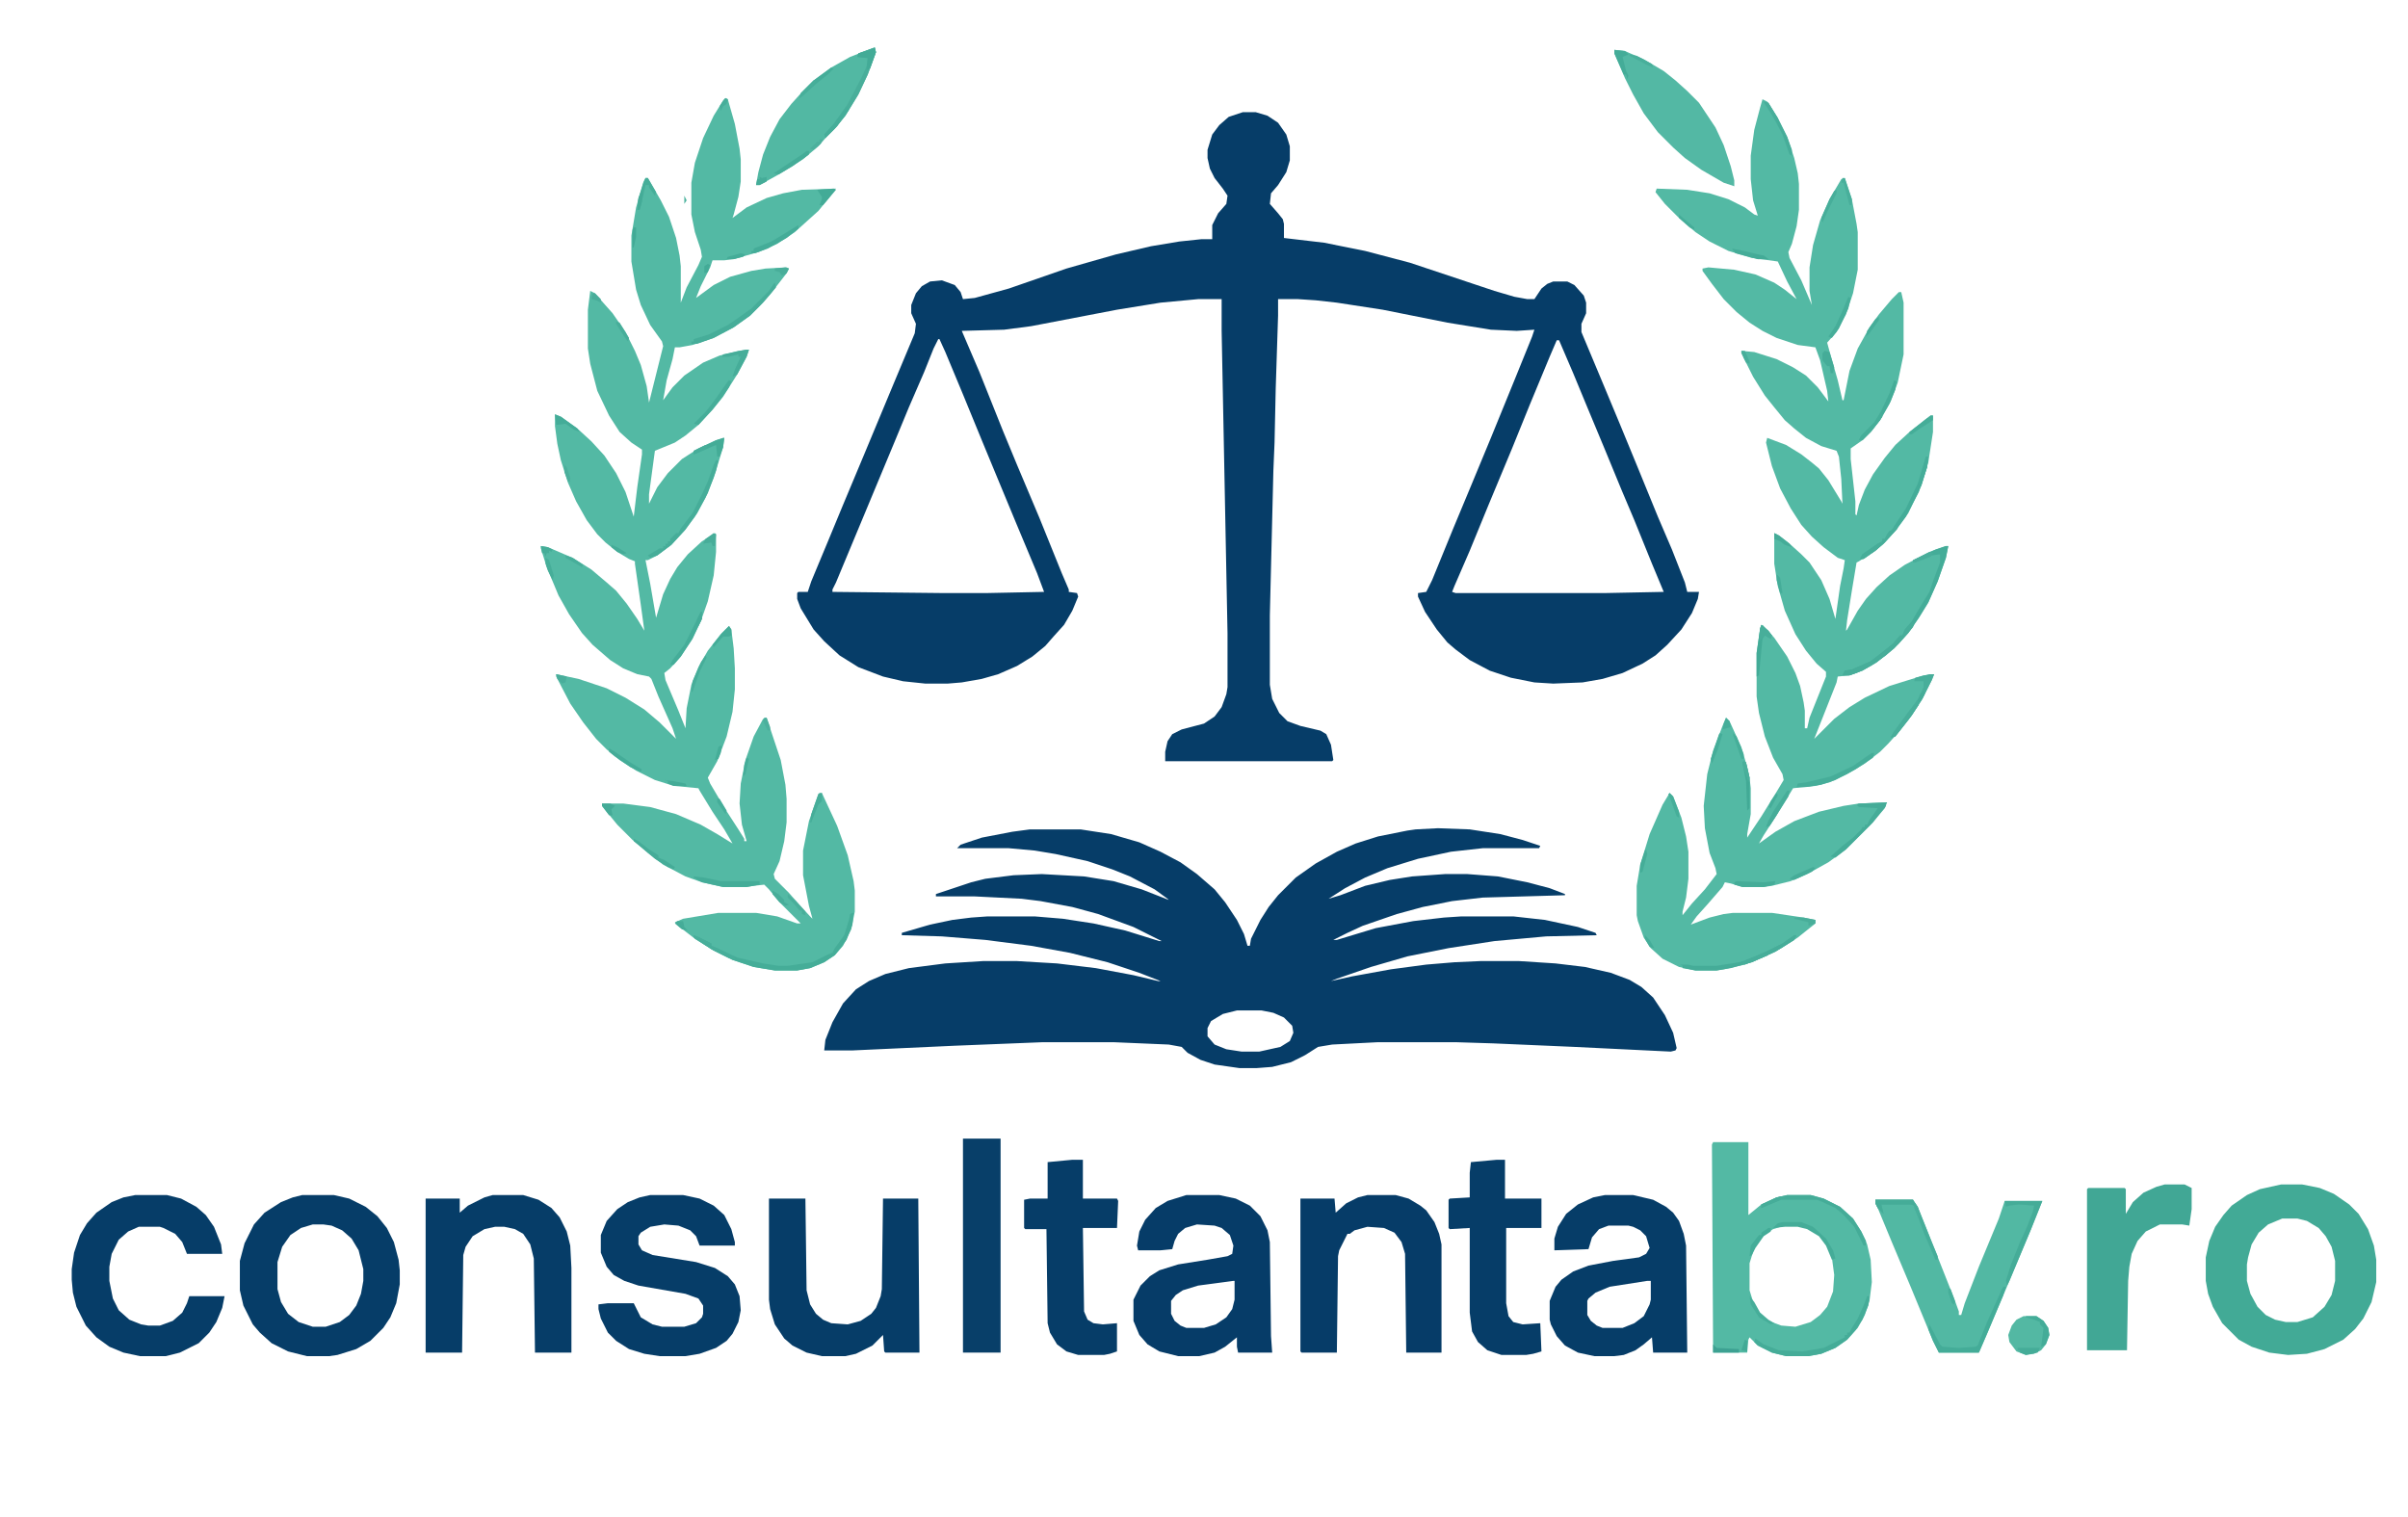
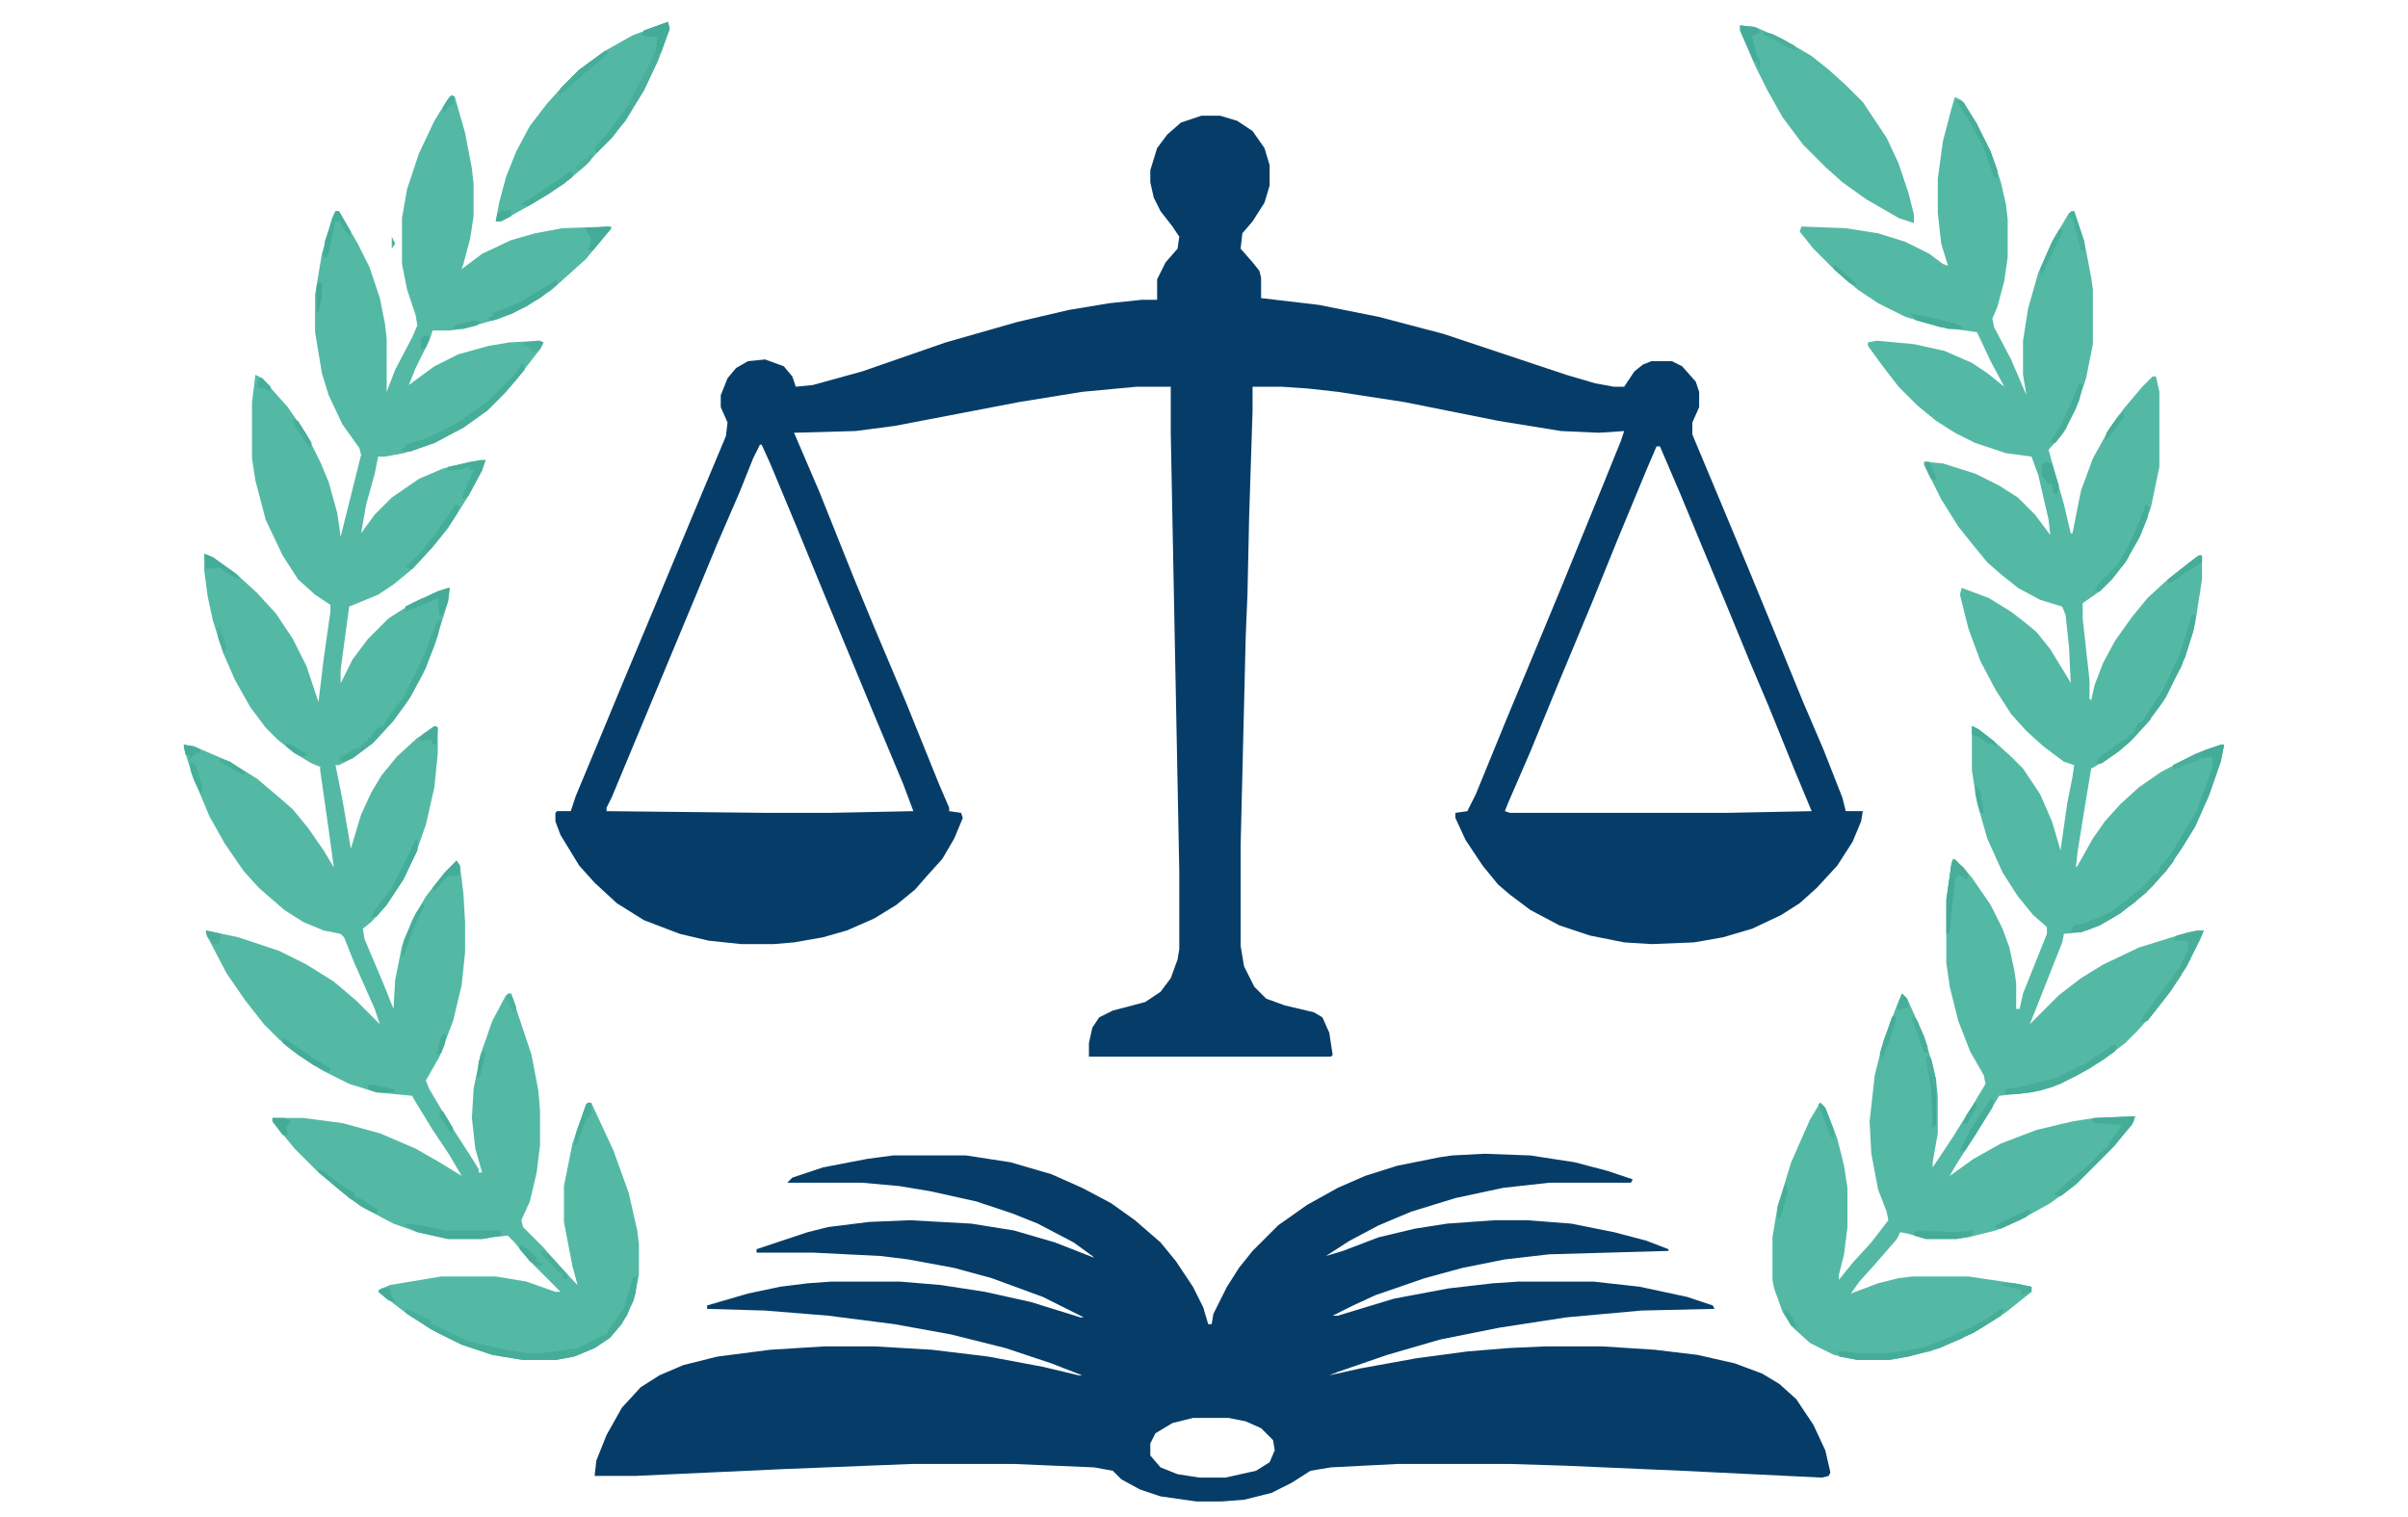
- <svg xmlns="http://www.w3.org/2000/svg" version="1.1" viewBox="0 0 2048 1289" width="1094" height="689">
+ <svg xmlns="http://www.w3.org/2000/svg" version="1.1" viewBox="453.508 27.112 1209.997 889.716" width="1094" height="689">
  <path transform="translate(1057,95)" d="m0 0h11l10 3 9 6 7 10 3 10v12l-3 10-7 11-6 7-1 9 7 8 4 5 1 4v12l34 4 35 7 38 10 72 24 17 5 11 2h6l6-9 5-4 5-2h12l6 3 8 9 2 6v9l-4 9v7l18 43 15 36 14 34 18 44 12 28 11 28 2 8h10l-1 6-5 12-9 14-12 13-10 9-11 7-17 8-17 5-17 3-25 1-16-1-20-4-18-6-17-9-12-9-7-6-9-11-10-15-6-13v-3l7-1 5-10 18-44 15-36 17-41 20-49 15-37 2-6-15 1-22-1-37-6-55-11-39-6-18-2-15-1h-17v14l-2 62-1 46-1 24-3 123v59l2 12 6 12 7 7 11 4 17 4 5 3 4 9 2 13-1 1h-142v-8l2-9 4-6 8-4 19-5 9-6 6-8 4-11 1-6v-46l-5-257v-27h-20l-32 3-37 6-73 14-23 3-36 1 15 35 20 50 12 29 19 45 19 47 6 14v2l7 1 1 3-5 12-7 12-9 10-7 8-11 9-13 8-16 7-14 4-17 3-12 1h-19l-19-2-17-4-21-8-16-10-13-12-9-10-11-18-3-8v-5l1-1h8l3-9 15-36 12-29 18-43 25-60 18-43 1-8-4-9v-7l4-10 5-6 7-4 10-1 11 4 5 6 2 6 10-1 29-8 49-17 42-12 30-7 24-4 19-2h9v-12l5-10 7-8 1-7-4-6-7-9-4-8-2-9v-7l4-13 6-8 8-7zm-259 193-4 8-8 20-13 30-12 29-50 120-3 6v2l94 1h37l49-1-6-16-18-43-17-41-12-29-16-39-15-36-5-11zm526 1-6 14-17 41-15 37-20 48-16 39-13 30-2 5 3 1h127l50-1-10-24-15-37-11-26-14-34-15-36-12-29-12-28z" fill="#063D68" />
  <path transform="translate(1223,704)" d="m0 0 27 1 26 4 19 5 15 5-1 2h-48l-27 3-28 6-26 8-19 8-17 9-14 9 10-3 21-8 21-5 19-3 28-2h19l26 2 25 5 19 5 13 5v1l-70 2-26 3-25 5-22 6-29 10-13 6-12 6h3l33-10 32-6 26-3 15-1h44l27 3 28 6 15 5 1 2-43 1-44 4-39 6-35 7-31 9-29 10-5 2 18-4 33-6 30-4 24-2 22-1h33l31 2 25 3 22 5 16 6 10 6 10 9 10 15 7 15 3 13-1 2-4 1-82-4-69-3-32-1h-66l-39 2-12 2-11 7-12 6-16 4-13 1h-15l-21-3-12-4-11-6-5-5-11-2-47-2h-60l-75 3-87 4h-24l1-9 6-15 9-16 11-12 11-7 14-6 20-5 31-4 32-2h29l34 2 33 4 32 6 21 5h2l-18-7-27-9-32-8-33-6-39-5-37-3-34-1v-2l24-7 19-4 16-2 14-1h40l24 2 26 4 27 6 29 9h2l-24-12-30-11-22-6-27-5-16-2-40-2h-33v-2l30-10 12-3 24-3 24-1 36 2 25 4 24 7 23 9-1-1-11-8-21-11-15-6-21-7-27-6-18-3-22-2h-44l3-3 18-6 26-5 15-2h43l26 4 24 7 18 8 17 9 14 10 15 13 9 11 10 15 6 12 3 10h2l1-6 8-16 7-11 8-10 15-15 17-12 18-10 16-7 19-6 25-5 7-1zm-234 131m63 24-12 3-10 6-3 6v7l6 7 10 4 13 2h15l18-4 8-5 3-7-1-6-7-7-9-4-10-2z" fill="#063D68" />
-   <path transform="translate(617,83)" d="m0 0 2 1 6 21 4 21 1 9v19l-2 13-4 15-1 3 12-9 17-8 14-4 16-3 29-1-6 8-9 11-20 18-15 10-16 7-21 6-8 1h-10l-2 6-8 16-4 10 15-11 14-7 18-5 12-2 18-1 2 1-2 4-14 18-9 10-8 8-14 10-17 9-18 6-11 2h-4l-2 10-5 18-3 17 8-11 10-10 16-11 14-6 16-4 9-1-2 6-8 15-12 19-9 11-12 13-11 9-9 6-17 7-5 37v8l7-14 9-12 12-12 14-9 15-7 7-2-1 8-8 26-7 17-9 16-9 12-11 12-12 9-8 4h-2l4 20 5 29 6-20 6-13 6-10 9-11 12-11 11-7 1 1v15l-2 20-5 22-6 17-8 16-9 14-9 10-5 4 1 6 11 26 6 15 1-17 4-20 6-15 8-14 11-14 7-7 2 3 2 16 1 17v18l-2 19-5 21-8 21-8 14 2 5 13 22 11 17 5 8v2h2l-4-14-2-18 1-17 4-20 7-20 8-15 3-1 12 36 4 21 1 12v20l-2 16-4 17-5 11 1 4 12 12 7 8 11 12 2 2-3-11-5-26v-21l5-25 8-23 3-1 13 28 9 25 5 22 1 8v18l-3 15-7 14-7 8-9 6-12 5-11 2h-19l-18-3-18-6-16-8-16-10-13-10-4-4 7-3 30-5h32l18 3 17 6h3l-18-18-9-11-4-4-9 1-6 1h-20l-18-4-14-5-19-10-13-10-13-11-13-13-9-11-4-5v-2h18l23 3 22 6 21 9 14 8 13 8-7-12-10-15-11-18-1-2-21-2-16-5-16-8-14-9-11-9-9-9-11-14-11-16-12-23v-2l19 4 24 8 16 8 16 10 13 11 14 14-3-9-12-27-6-15-2-2-10-2-12-5-11-7-15-13-9-10-11-16-9-16-10-24-5-16v-2l6 1 21 9 16 10 13 11 8 7 9 11 9 13 6 10-3-22-5-35v-2l-5-2-10-6-10-8-7-7-9-12-9-16-7-16-6-19-3-14-2-15v-10l5 2 14 10 12 11 11 12 10 15 8 16 7 21 3-25 4-28v-4l-9-6-10-9-9-14-10-21-6-23-2-13v-33l2-16 4 2 7 8 8 9 11 16 8 16 5 12 5 18 2 14 12-48-1-4-10-14-8-17-4-13-4-24v-22l4-24 6-21 2-4h2l11 19 7 14 6 18 3 15 1 9v31l5-13 10-19 3-7-1-6-5-15-3-15v-27l3-17 7-21 9-19 8-13z" fill="#53B9A4" />
+   <path d="m0 0 2 1 6 21 4 21 1 9v19l-2 13-4 15-1 3 12-9 17-8 14-4 16-3 29-1-6 8-9 11-20 18-15 10-16 7-21 6-8 1h-10l-2 6-8 16-4 10 15-11 14-7 18-5 12-2 18-1 2 1-2 4-14 18-9 10-8 8-14 10-17 9-18 6-11 2h-4l-2 10-5 18-3 17 8-11 10-10 16-11 14-6 16-4 9-1-2 6-8 15-12 19-9 11-12 13-11 9-9 6-17 7-5 37v8l7-14 9-12 12-12 14-9 15-7 7-2-1 8-8 26-7 17-9 16-9 12-11 12-12 9-8 4h-2l4 20 5 29 6-20 6-13 6-10 9-11 12-11 11-7 1 1v15l-2 20-5 22-6 17-8 16-9 14-9 10-5 4 1 6 11 26 6 15 1-17 4-20 6-15 8-14 11-14 7-7 2 3 2 16 1 17v18l-2 19-5 21-8 21-8 14 2 5 13 22 11 17 5 8v2h2l-4-14-2-18 1-17 4-20 7-20 8-15 3-1 12 36 4 21 1 12v20l-2 16-4 17-5 11 1 4 12 12 7 8 11 12 2 2-3-11-5-26v-21l5-25 8-23 3-1 13 28 9 25 5 22 1 8v18l-3 15-7 14-7 8-9 6-12 5-11 2h-19l-18-3-18-6-16-8-16-10-13-10-4-4 7-3 30-5h32l18 3 17 6h3l-18-18-9-11-4-4-9 1-6 1h-20l-18-4-14-5-19-10-13-10-13-11-13-13-9-11-4-5v-2h18l23 3 22 6 21 9 14 8 13 8-7-12-10-15-11-18-1-2-21-2-16-5-16-8-14-9-11-9-9-9-11-14-11-16-12-23v-2l19 4 24 8 16 8 16 10 13 11 14 14-3-9-12-27-6-15-2-2-10-2-12-5-11-7-15-13-9-10-11-16-9-16-10-24-5-16v-2l6 1 21 9 16 10 13 11 8 7 9 11 9 13 6 10-3-22-5-35v-2l-5-2-10-6-10-8-7-7-9-12-9-16-7-16-6-19-3-14-2-15v-10l5 2 14 10 12 11 11 12 10 15 8 16 7 21 3-25 4-28v-4l-9-6-10-9-9-14-10-21-6-23-2-13v-33l2-16 4 2 7 8 8 9 11 16 8 16 5 12 5 18 2 14 12-48-1-4-10-14-8-17-4-13-4-24v-22l4-24 6-21 2-4h2l11 19 7 14 6 18 3 15 1 9v31l5-13 10-19 3-7-1-6-5-15-3-15v-27l3-17 7-21 9-19 8-13z" fill="#53B9A4" transform="translate(617,83)" />
  <path transform="translate(1499,84)" d="m0 0 4 2 9 14 8 16 6 18 3 13 1 9v22l-2 14-4 15-3 7 1 5 10 19 9 21-2-12v-20l3-19 6-21 8-18 10-17 3-1 6 18 4 21 1 7v32l-4 20-6 18-8 15-8 9 3 11 6 21 4 17h1l5-25 7-19 10-18 8-11 11-13 6-6h2l2 9v44l-5 24-6 16-9 16-8 10-7 7-10 7v9l4 36v11l1 1 2-9 5-13 7-13 10-14 9-11 12-11 14-11 4-3h2v14l-4 26-6 20-11 23-10 14-11 12-7 6-14 9-2 1-4 24-4 25-1 9 1-1 9-16 7-10 9-10 11-10 13-9 21-11 14-5h2l-2 10-7 20-8 18-8 13-9 13-12 13-15 12-12 7-11 4-10 1-1 5-19 48 17-17 13-10 13-8 21-10 29-9 9-1-2 5-8 16-9 14-11 14-9 10-7 7-13 10-15 9-15 7-12 3-19 2-3 5-11 18-11 17-4 7 14-10 16-9 21-8 21-5 13-2 24-1-2 5-12 14-21 21-15 11-18 10-14 6-16 4-7 1h-18l-10-3-5-1-2 4-13 15-9 10-5 7 16-6 12-3 8-1h33l27 4 10 2v3l-15 12-14 9-16 8-15 6-18 4-6 1h-18l-14-3-14-7-10-9-6-9-5-14-1-5v-25l3-18 8-26 11-25 6-10 3 3 7 18 4 16 2 13v23l-2 16-3 12v3l8-10 11-12 10-13-1-5-5-13-4-21-1-19 3-27 5-20 8-21 3-7 3 3 10 22 5 17 2 9 1 9v22l-3 17v3l12-18 13-21 6-10-1-5-8-14-7-18-5-20-2-14v-37l3-21 2-3 10 11 11 16 7 14 4 11 3 14 1 7v15h2l2-9 14-35v-4l-8-7-9-11-9-14-9-20-6-21-3-19v-26l4 2 9 7 10 9 7 7 10 15 7 16 5 17 4-28 3-15 1-7-6-2-12-9-10-9-9-10-9-14-9-17-7-19-5-20 1-4 16 6 13 8 9 7 6 5 8 10 11 18 1 2-1-21-2-19-2-5-13-4-13-7-10-8-8-7-9-11-8-10-10-16-8-16-2-6 11 1 19 6 14 7 11 7 10 10 9 12-1-9-6-26-4-11-15-2-18-6-12-6-11-7-11-9-11-11-10-13-8-11v-2l5-1 22 2 18 4 16 7 9 6 10 8-8-15-8-17-22-3-20-6-16-8-12-8-14-12-12-12-8-10 1-3 26 1 19 3 16 5 14 7 8 6 3 1-4-13-2-18v-20l3-22 5-19zm-70 695 1 2z" fill="#53B9A4" />
  <path transform="translate(1457,971)" d="m0 0h30v62l11-9 13-6 9-2h20l11 3 14 7 11 10 7 11 5 11 3 13 1 19-2 16-4 12-6 11-9 10-10 7-12 5-11 2h-19l-12-3-12-6-7-7-1 2-1 11h-29l-1-177zm61 71-10 3-9 6-7 10-4 13v23l4 13 6 8 6 5 11 4 12 1 13-4 8-6 6-7 5-13 1-14-2-15-4-10-7-9-10-6-8-2z" fill="#53B9A4" />
  <path transform="translate(1940,1007)" d="m0 0h18l15 3 12 5 13 9 8 8 8 13 5 14 2 12v19l-4 17-7 14-7 9-10 9-16 8-15 4-16 1-16-2-15-5-11-6-14-14-8-14-4-11-2-11v-20l3-14 5-12 7-10 7-8 13-9 11-5zm1 29-12 5-8 7-6 10-3 11-1 6v14l3 11 6 11 7 7 8 4 9 2h10l13-4 10-9 6-10 3-12v-17l-3-12-5-9-6-7-10-6-8-2z" fill="#42AA96" />
  <path transform="translate(1009,1016)" d="m0 0h28l14 3 12 6 9 9 6 12 2 10 1 80 1 14h-29l-1-5v-8l-10 8-9 5-13 3h-18l-16-4-10-6-7-8-5-12v-18l6-12 8-8 8-5 16-5 25-4 17-3 4-2 1-7-3-9-7-6-6-2-15-1-10 3-6 5-3 6-2 7-10 1h-19l-1-4 2-12 5-10 9-10 10-6zm40 73-30 4-13 4-6 4-4 5v11l3 6 5 4 5 2h15l10-3 9-6 5-7 2-8v-16z" fill="#063C68" />
  <path transform="translate(1365,1016)" d="m0 0h24l17 4 11 6 6 5 5 7 4 11 2 10 1 91h-29l-1-13-7 6-7 5-10 4-8 1h-17l-14-3-11-6-7-8-5-10-1-4v-16l5-12 5-6 10-7 13-5 21-4 22-3 6-3 3-5-3-10-5-5-6-3-4-1h-17l-8 3-6 7-3 10-29 1v-10l3-10 7-11 10-8 13-6zm36 73-32 5-12 5-6 5-1 2v12l3 5 5 4 5 2h17l10-4 8-6 5-10 1-4v-16z" fill="#063D68" />
  <path transform="translate(257,1016)" d="m0 0h27l13 3 14 7 10 8 8 10 6 12 4 15 1 9v12l-3 16-5 12-6 9-11 11-12 7-16 5-7 1h-19l-16-4-14-7-10-9-6-7-8-16-3-13v-25l4-15 8-16 9-10 14-9 10-4zm9 25-10 3-9 6-7 10-4 13v23l3 11 6 10 9 7 12 4h11l12-4 8-6 6-8 4-10 2-11v-10l-4-16-6-10-8-7-9-4-7-1z" fill="#063D68" />
  <path transform="translate(553,1016)" d="m0 0h28l14 3 12 6 9 8 6 12 3 11v3h-30l-3-8-5-5-10-4-12-1-12 2-8 5-2 3v7l3 5 9 4 37 6 16 5 11 7 6 7 4 10 1 12-2 10-5 10-5 6-9 6-14 5-12 2h-22l-13-2-13-4-11-7-7-7-6-12-2-8v-4l8-1h22l6 12 10 6 8 2h19l10-3 5-5 1-3v-7l-4-6-11-4-40-7-12-4-9-5-6-7-5-12v-15l5-12 9-10 9-6 10-4z" fill="#063D68" />
  <path transform="translate(654,1019)" d="m0 0h31l1 78 3 12 5 8 6 5 7 3 14 1 11-3 9-6 4-5 4-10 1-6 1-77h30l1 131h-29l-1-1-1-14-9 9-14 7-9 2h-20l-13-3-12-6-7-6-8-12-4-13-1-8z" fill="#063D68" />
  <path transform="translate(419,1016)" d="m0 0h26l13 4 11 7 7 8 6 12 3 12 1 19v72h-31l-1-80-3-12-6-9-7-4-9-2h-8l-9 2-10 6-6 9-2 7-1 83h-31v-131h29v12l7-6 14-7z" fill="#063D68" />
  <path transform="translate(1163,1016)" d="m0 0h24l11 3 10 6 5 4 7 10 4 10 2 9v92h-30l-1-84-3-10-6-8-9-4-14-1-11 3-4 3h-2l-7 14-1 5-1 82h-30l-1-1v-130h29l1 12 9-8 10-5z" fill="#063C68" />
  <path transform="translate(115,1016)" d="m0 0h27l12 3 13 7 8 7 7 10 6 15 1 8h-30l-4-10-6-7-10-5-3-1h-18l-9 4-8 7-6 12-2 11v12l3 15 5 10 9 8 10 4 6 1h10l11-4 8-7 4-8 2-6h30l-2 10-5 12-6 9-9 9-16 8-12 3h-22l-14-3-12-5-11-8-9-10-8-16-3-12-1-11v-9l2-14 5-15 6-10 8-9 13-9 10-4z" fill="#063D68" />
  <path transform="translate(1595,1020)" d="m0 0h32l4 6 12 30 19 48 4 11v3h2l3-10 12-31 17-41 5-15h32l-10 25-18 43-11 26-14 33-1 2h-34l-5-10-19-46-16-38-12-29-2-4z" fill="#52B8A3" />
-   <path transform="translate(1273,986)" d="m0 0h7v33h31v25h-30v64l2 11 4 5 8 2 15-1 1 24-7 2-6 1h-21l-12-4-8-7-5-9-2-16v-72l-17 1-1-1v-24l1-1 17-1v-21l1-9z" fill="#063D68" />
+   <path d="m0 0h7v33h31v25h-30v64l2 11 4 5 8 2 15-1 1 24-7 2-6 1h-21l-12-4-8-7-5-9-2-16v-72l-17 1-1-1v-24l1-1 17-1v-21l1-9z" fill="#063D68" transform="translate(1273,986)" />
  <path transform="translate(912,986)" d="m0 0h9v33h29l1 2-1 23h-29l1 71 3 7 5 3 8 1 12-1v24l-6 2-5 1h-22l-10-3-8-6-6-10-2-8-1-80h-18l-1-1v-24l5-1h15v-31z" fill="#063D68" />
  <path transform="translate(1841,1007)" d="m0 0h17l6 3v18l-2 14-6-1h-19l-12 6-7 8-5 11-2 11-1 12-1 59h-34v-137l1-1h31l1 1v21l6-10 9-8 11-5z" fill="#41A795" />
-   <path transform="translate(819,968)" d="m0 0h32v182h-32z" fill="#083F69" />
+   <path d="m0 0h32v182h-32z" fill="#083F69" transform="translate(819,968)" />
  <path transform="translate(1373,42)" d="m0 0 9 1 16 7 17 10 10 8 10 9 10 10 14 21 7 15 6 18 3 12v5l-9-3-19-11-14-10-10-9-13-13-12-16-9-16-7-14-9-21z" fill="#53B8A4" />
  <path transform="translate(744,40)" d="m0 0 1 4-7 19-8 17-11 18-9 11-7 7-7 8-13 11-19 12-18 10h-3l2-11 4-15 6-15 8-15 10-13 9-10 10-10 15-11 16-9 18-7z" fill="#52B8A3" />
  <path transform="translate(1721,1119)" d="m0 0h11l6 4 4 6 1 6-3 8-4 5-6 3-7 1-8-3-6-8-1-6 3-8 4-5z" fill="#53B8A3" />
  <path transform="translate(725,776)" d="m0 0h1l-1 10-5 13-6 8-4 5-9 6-12 5-11 2h-19l-18-3-18-6-16-8-16-10-1-3 5 2 10 5v2l5 2 17 8 22 5 13 2h8l21-3 14-7 3-1 2-4 8-11 4-13 1-5z" fill="#45AD98" />
  <path transform="translate(1655,464)" d="m0 0h2l-2 10-7 20-8 18-8 13-9 13-12 13-15 12-12 7-11 4h-6l2-4 6-1 16-7 9-7 10-8 6-7h2l2-5 6-7 4-7 6-10 5-8 3-9 6-16v-7l-7 1-12 5-4 1v-2l19-9z" fill="#44AC98" />
  <path transform="translate(1588,1102)" d="m0 0h2l-1 8-5 12-6 9-7 8-10 7-12 5-11 2h-19l-12-3-12-6-3-3 1-3 7 5 13 5 20 1 18-3 18-9v-2h2v-2h2l2-4 5-8 5-11z" fill="#45AC98" />
  <path transform="translate(1705,1021)" d="m0 0h32l-10 25-18 43-2 4-1-4 4-13 8-20 6-13 5-13 1-5-13-1-8 1-3 1z" fill="#45AC98" />
  <path transform="translate(1704,1094)" d="m0 0h2l-3 9-13 31-7 16h-34l-5-10-4-10 1-4 9 17 2 2 14 1 14-1 2-1 8-20 10-22z" fill="#44AC98" />
  <path transform="translate(744,40)" d="m0 0 1 4-7 19-8 17-11 18-9 11-8 8-1-3 8-9 12-17 12-23 4-9 1-7-9-1 1-3z" fill="#49AE9A" />
  <path transform="translate(1638,388)" d="m0 0h2l-1 9-7 21-11 21-9 12-9 10-8 7-10 7h-3l2-4 13-9 4-2v-2h2l2-4 2-3h2l2-4 10-15 10-21z" fill="#44AC98" />
  <path transform="translate(609,391)" d="m0 0h2l-2 9-7 19-9 17-10 14-12 13-12 9-6 2-2-2 10-6h3v-2h2v-2h2v-2h2v-2l5-5h2l2-4 10-13 8-16 5-11 5-14z" fill="#46AD99" />
  <path transform="translate(659,240)" d="m0 0 1 4-11 13-11 11-14 10-17 9-14 5h-5v-2h2v-2l13-4 16-8 6-4 14-10 15-15 4-6z" fill="#46AD99" />
  <path transform="translate(1526,795)" d="m0 0h2l-2 4-16 10-20 9-18 5-12 2h-18l-11-2v-2l-2-1h7l4 1h20l19-3 10-3 11-5 16-8z" fill="#45AC98" />
  <path transform="translate(1520,1016)" d="m0 0h20l11 3 14 7 11 10 7 11 4 8v4h-2l-8-16-9-10-7-6-13-6-3-1h-30l-12 5-5 2v-3l13-6z" fill="#45AC98" />
  <path transform="translate(1604,682)" d="m0 0v3l-11 14-23 23-9 7-4-1 10-9 9-7 7-7 1-2h2v-2h2l2-4 7-10-16-1-2-2 2-1z" fill="#45AC98" />
  <path transform="translate(1592,640)" d="m0 0h2l-1 4-15 10-17 9-12 4-13 2h-8l1-3 7-1 21-5 19-9 13-9z" fill="#46AD99" />
  <path transform="translate(1641,573)" d="m0 0h4l-2 5-8 16-9 14-11 14-3 4-4 1 2-4 14-19 8-11 4-9v-5h-8l1-3z" fill="#48AE9A" />
  <path transform="translate(1627,528)" d="m0 0h2l-2 5-12 14-11 10-13 9-12 6-6 2h-6l2-4 6-1 16-7 9-7 10-8 6-7h2l2-5z" fill="#47AD99" />
  <path transform="translate(1595,1020)" d="m0 0h32l4 6 12 30 5 12v3h-2l-9-21-6-16-3-9-3-1h-25l2 8-5-5-2-4z" fill="#46AD99" />
  <path transform="translate(590,745)" d="m0 0 9 1 14 3h33v3l-11 2h-20l-18-4-7-4z" fill="#44AC98" />
  <path transform="translate(1516,1039)" d="m0 0h16l10 4 11 10 6 10 2 7-3 1-5-12-6-8-10-6-8-2h-11l-10 1 4-4z" fill="#45AC98" />
  <path transform="translate(1611,323)" d="m0 0 2 1-1 7-5 12-8 14-8 10-7 7h-3l2-4 11-11 6-10 7-15z" fill="#45AC98" />
  <path transform="translate(679,191)" d="m0 0v3l-10 8-16 9-11 4h-3v-2h2v-2l15-6 10-6z" fill="#44AC98" />
  <path transform="translate(1498,531)" d="m0 0 6 5 3 4-1 3-5-3-2 3-3 31-2 1v-20l3-21z" fill="#43AB97" />
  <path transform="translate(620,323)" d="m0 0 2 1-2 5-7 10-7 9-12 13-4-1 10-10 7-9 12-17z" fill="#46AD99" />
  <path transform="translate(596,520)" d="m0 0h1v6l-8 17-10 15-6 7h-3l2-4 10-13 8-16z" fill="#45AD99" />
  <path transform="translate(634,297)" d="m0 0h3l-2 6-8 15-4 2 2-6 5-11h-2v-2l-8 2h-6l1-2z" fill="#46AD99" />
  <path transform="translate(615,372)" d="m0 0h1l-1 8-3 8h-2l-1-10-16 7-3 1v-3l19-9z" fill="#44AC97" />
  <path transform="translate(1526,795)" d="m0 0h2l-2 4-16 10-20 9-9 2 4-4 10-4 9-4 12-6z" fill="#46AD99" />
  <path transform="translate(1477,749)" d="m0 0 23 1 10-1-1 3-9 2h-18l-7-2v-2z" fill="#45AC98" />
  <path transform="translate(744,40)" d="m0 0 1 4-5 14-3 1 1-10-9-1 1-3z" fill="#43AB97" />
  <path transform="translate(1613,446)" d="m0 0 1 3-12 13-7 6-10 7h-3l2-4 13-9 4-2v-2h2l2-4 5-5z" fill="#47AD99" />
  <path transform="translate(1595,1020)" d="m0 0h32l1 5-3-1h-25l2 8-5-5-2-4z" fill="#45AC98" />
  <path transform="translate(1723,1119)" d="m0 0h9l6 4 4 6 1 6-3 8-4 2 2-16-3-3v-2l-5-2-7-2z" fill="#44AC98" />
  <path transform="translate(1631,596)" d="m0 0 1 3-9 13-11 14-4 1 2-4 14-19z" fill="#48AE9A" />
  <path transform="translate(539,713)" d="m0 0 4 2 9 7 8 5v2l5 2 9 6-1 2-5-2-11-7-13-11-5-4z" fill="#45AC98" />
  <path transform="translate(1572,252)" d="m0 0 2 1-2 9-8 17-6 8-3-1 6-9 6-13z" fill="#46AD99" />
  <path transform="translate(1500,86)" d="m0 0 4 1 8 13 8 16 4 11v5l-2-1-6-17-10-19z" fill="#46AD99" />
  <path transform="translate(590,795)" d="m0 0 5 2 10 5v2l5 2 15 8v2l-6-2-14-7-15-10z" fill="#47AE9A" />
  <path transform="translate(1373,42)" d="m0 0 9 1 3 3-5 2 3 12 2 4-1 3-1-4h-2l-8-18z" fill="#44AC98" />
  <path transform="translate(1520,672)" d="m0 0h2l-1 5-12 19-4 6-3 1 2-5 4-8 6-9z" fill="#46AD99" />
  <path transform="translate(1483,647)" d="m0 0 2 1 3 13v26l-2 2-1-25-2-10-1-6z" fill="#42AA96" />
  <path transform="translate(549,151)" d="m0 0h2l7 12-1 3-5-7v-2h-3l-4 18-1 3h-2l1-10 5-15z" fill="#46AE99" />
  <path transform="translate(709,160)" d="m0 0 2 1-11 13h-3l2-5v-2l-4-6z" fill="#43AB97" />
  <path transform="translate(686,128)" d="m0 0h2v3l-14 10-12 7-4-1 24-16z" fill="#45AC98" />
  <path transform="translate(1552,298)" d="m0 0 4 1 4 13-1 5h-2l-1-6h-2l-4-5v-6z" fill="#45AC98" />
  <path transform="translate(1506,1043)" d="m0 0m-2 1h2v3l-6 4-7 10-3 6-2 1 1-9 7-9h2v-2z" fill="#44AC98" />
  <path transform="translate(721,90)" d="m0 0 1 3-10 14-10 10-1-3 8-9 9-12z" fill="#45AD99" />
  <path transform="translate(518,636)" d="m0 0 5 3 13 9 10 6-1 2-9-4-13-9-5-4z" fill="#44AC98" />
  <path transform="translate(1473,211)" d="m0 0 10 2 17 4 4 3h-9l-19-5z" fill="#45AC98" />
  <path transform="translate(707,57)" d="m0 0 2 1-5 5-10 8-10 9-4 3 1-4 11-11z" fill="#45AD99" />
  <path transform="translate(1600,351)" d="m0 0 1 3-9 12-8 8h-3l2-4 11-11 4-6z" fill="#46AE99" />
  <path transform="translate(472,352)" d="m0 0 5 2 14 10 2 3-5-2-7-5-8 1z" fill="#44AC98" />
  <path transform="translate(1457,1143)" d="m0 0 3 3 19 1v3h-22z" fill="#3DA192" />
-   <path transform="translate(1488,1102)" d="m0 0 4 5 5 9 7 6 5 3-3 1-10-6-7-11z" fill="#46AD99" />
+   <path d="m0 0 4 5 5 9 7 6 5 3-3 1-10-6-7-11z" fill="#46AD99" transform="translate(1488,1102)" />
  <path transform="translate(1716,1146)" d="m0 0h19l-2 4-10 2-5-2v-2h-2z" fill="#45AC98" />
  <path transform="translate(1498,531)" d="m0 0 6 5 3 4-1 3-5-3-4 4h-1l1-10z" fill="#48AE9A" />
  <path transform="translate(620,532)" d="m0 0 2 3v5l-2 1h-5l-8 9-1-2 8-10z" fill="#44AC98" />
  <path transform="translate(1642,353)" d="m0 0h2v4l-11 7-7 5h-2v-2l14-11z" fill="#45AD98" />
  <path transform="translate(1638,388)" d="m0 0h2l-1 9-5 16-2-2 2-9z" fill="#45AD99" />
  <path transform="translate(1542,737)" d="m0 0 2 1-3 3-15 7-4-1 4-3z" fill="#45AC98" />
  <path transform="translate(1463,623)" d="m0 0 2 1-4 13-5 12-1-4 7-21z" fill="#45AD99" />
  <path transform="translate(600,557)" d="m0 0 1 2-6 12-6 17h-1l1-9 7-16z" fill="#46AD99" />
  <path transform="translate(512,683)" d="m0 0h7l4 2-3 3 1 5h-3l-6-8z" fill="#44AB97" />
  <path transform="translate(1562,161)" d="m0 0v3l-8 16-4 9-1-4 7-16 4-7z" fill="#47AE9A" />
  <path transform="translate(697,674)" d="m0 0h2v7l-3 3-6 15h-1l1-7 6-17z" fill="#46AD99" />
  <path transform="translate(1500,810)" d="m0 0 4 2-20 8-3-1 7-4z" fill="#47AE9A" />
  <path transform="translate(607,453)" d="m0 0 2 1-1 10h-2l-1-3-7 1 2-4z" fill="#47AD99" />
  <path transform="translate(1567,151)" d="m0 0h2l6 18v5h-2l-4-15-1-4h-2z" fill="#48AF9B" />
  <path transform="translate(1509,453)" d="m0 0 4 2 9 7 2 3-6-2-4-3-5-2z" fill="#45AC98" />
  <path transform="translate(670,760)" d="m0 0 7 6 8 9v3l-3-1v-3h-2l-5-6-5-5z" fill="#49AE9A" />
  <path transform="translate(657,757)" d="m0 0 5 3 5 5v2l4 2-3 1-5-3-6-7z" fill="#47AD99" />
  <path transform="translate(1515,1017)" d="m0 0 4 1-12 5-9 4v-3l13-6z" fill="#46AD99" />
  <path transform="translate(1526,780)" d="m0 0h8l10 2v3l-6 2v-3l-12-3z" fill="#49AE9A" />
  <path transform="translate(1420,674)" d="m0 0 3 3 5 13v5l-2-1-5-14-2-5z" fill="#46AE99" />
  <path transform="translate(565,663)" d="m0 0 8 1 10 2 1 2h-11l-5-2v-2z" fill="#44AB97" />
  <path transform="translate(1386,46)" d="m0 0 6 1 13 7 1 3-5-2-15-8z" fill="#49AF9B" />
  <path transform="translate(1474,623)" d="m0 0 3 3 6 15v4h-2l-7-20z" fill="#46AE99" />
  <path transform="translate(460,464)" d="m0 0 6 1 4 2-1 2-2-1v2h-2l-1 3-1-3h-2z" fill="#45AD98" />
  <path transform="translate(1400,722)" d="m0 0 1 4-4 15-2 1v-7l4-12z" fill="#45AD98" />
  <path transform="translate(473,573)" d="m0 0 9 2-1 5-3 1-4-4z" fill="#49AE9B" />
  <path transform="translate(464,474)" d="m0 0 3 2 4 13-1 4-4-8-2-6z" fill="#46AE99" />
  <path transform="translate(1641,469)" d="m0 0 3 1-2 3-13 5h-2v-2z" fill="#49AE9B" />
  <path transform="translate(668,227)" d="m0 0 3 1-2 4-4 2-2-3-4-1v-2z" fill="#49AE9A" />
  <path transform="translate(646,150)" d="m0 0 2 1 4-1v4l-6 3h-3l1-5h2z" fill="#45AC98" />
  <path transform="translate(1500,86)" d="m0 0 4 1 8 13 1 3-3-1-9-14z" fill="#47AE9A" />
  <path transform="translate(546,162)" d="m0 0h1l-1 9-2 7h-2l1-10z" fill="#44AB97" />
  <path transform="translate(694,67)" d="m0 0m-2 1 2 1-11 12-3 2 1-4z" fill="#47AF9A" />
  <path transform="translate(1511,688)" d="m0 0 1 3-7 11-3 1 2-5 5-8z" fill="#45AC98" />
  <path transform="translate(524,273)" d="m0 0 3 1 8 13-1 3-3-4-7-11z" fill="#47AE9A" />
  <path transform="translate(1598,269)" d="m0 0v3l-8 11-3 3 1-5 7-10z" fill="#45AD99" />
  <path transform="translate(630,215)" d="m0 0 4 1-2 2-8 2h-6l1-2z" fill="#44AC98" />
  <path transform="translate(539,193)" d="m0 0h2v8l-2 9h-1v-15z" fill="#42AA96" />
  <path transform="translate(1468,610)" d="m0 0 3 3 1 5-7 2 1-5z" fill="#46AE9A" />
  <path transform="translate(1511,488)" d="m0 0 3 3 2 13h-2l-3-11z" fill="#45AD99" />
  <path transform="translate(1428,182)" d="m0 0 7 6 6 5v2l-4-2-9-8z" fill="#46AD99" />
  <path transform="translate(1483,647)" d="m0 0 2 1 3 13-1 4-5-15z" fill="#49B09B" />
  <path transform="translate(520,463)" d="m0 0 5 2 8 5-3 1-5-2-5-4z" fill="#45AC98" />
  <path transform="translate(576,783)" d="m0 0h5l1 5 3 3-5-1-6-5z" fill="#45AC98" />
  <path transform="translate(697,118)" d="m0 0h3l-2 4-6 5-3-1 6-6h2z" fill="#4CB09D" />
  <path transform="translate(635,644)" d="m0 0 2 1-3 13-2 2 1-10z" fill="#45AD99" />
  <path transform="translate(481,472)" d="m0 0 6 2 9 6-1 2-14-8z" fill="#47AE9A" />
  <path transform="translate(1484,1139)" d="m0 0 2 1v9l-5-1z" fill="#42AA96" />
  <path transform="translate(650,610)" d="m0 0h2l3 8v3h-2l-4-8z" fill="#4CB09D" />
  <path transform="translate(480,395)" d="m0 0 2 2 3 9v3h-2l-3-8z" fill="#4BAF9C" />
  <path transform="translate(1491,216)" d="m0 0 9 1 4 3h-9l-4-2z" fill="#43AB97" />
  <path transform="translate(1657,1095)" d="m0 0 2 1 4 11-1 2-2-1-3-9z" fill="#46AE99" />
  <path transform="translate(612,634)" d="m0 0h2l-1 6-2 5-3 1 3-11z" fill="#45AD98" />
  <path transform="translate(596,520)" d="m0 0h1v6l-3 6-2-1 1-5z" fill="#44AC98" />
  <path transform="translate(600,378)" d="m0 0 2 1-3 3-9 4v-3z" fill="#46AD99" />
  <path transform="translate(504,249)" d="m0 0h2l5 5v3l-4-2-4-1z" fill="#49AD9A" />
  <path transform="translate(617,83)" d="m0 0 2 1-1 4-3 2-2 4-1-4 4-6z" fill="#47AE9A" />
  <path transform="translate(1628,1022)" d="m0 0 3 4 3 9-3-1-3-7z" fill="#48AF9B" />
  <path transform="translate(1481,298)" d="m0 0h3l4 9v2l-3-1-4-8z" fill="#47AE9A" />
  <path transform="translate(1399,795)" d="m0 0 4 4 4 7-4-1-4-7z" fill="#45AD99" />
  <path transform="translate(610,679)" d="m0 0h2l6 10-1 3-7-10z" fill="#45AD99" />
  <path transform="translate(1636,587)" d="m0 0 1 3-4 7-2-1 2-6z" fill="#45AC98" />
  <path transform="translate(1704,1094)" d="m0 0h2l-3 9-3 1 2-7z" fill="#44AC98" />
  <path transform="translate(1511,674)" d="m0 0 1 2-6 11-2-1 2-5z" fill="#45AD99" />
  <path transform="translate(602,224)" d="m0 0 2 1-2 6-3 1v-6z" fill="#43AB97" />
  <path transform="translate(582,166)" d="m0 0 2 4-2 3z" fill="#4BB29D" />
  <path transform="translate(1381,798)" d="m0 0" fill="#53B9A4" />
  <path transform="translate(759,6)" d="m0 0" fill="#53B9A4" />
</svg>
